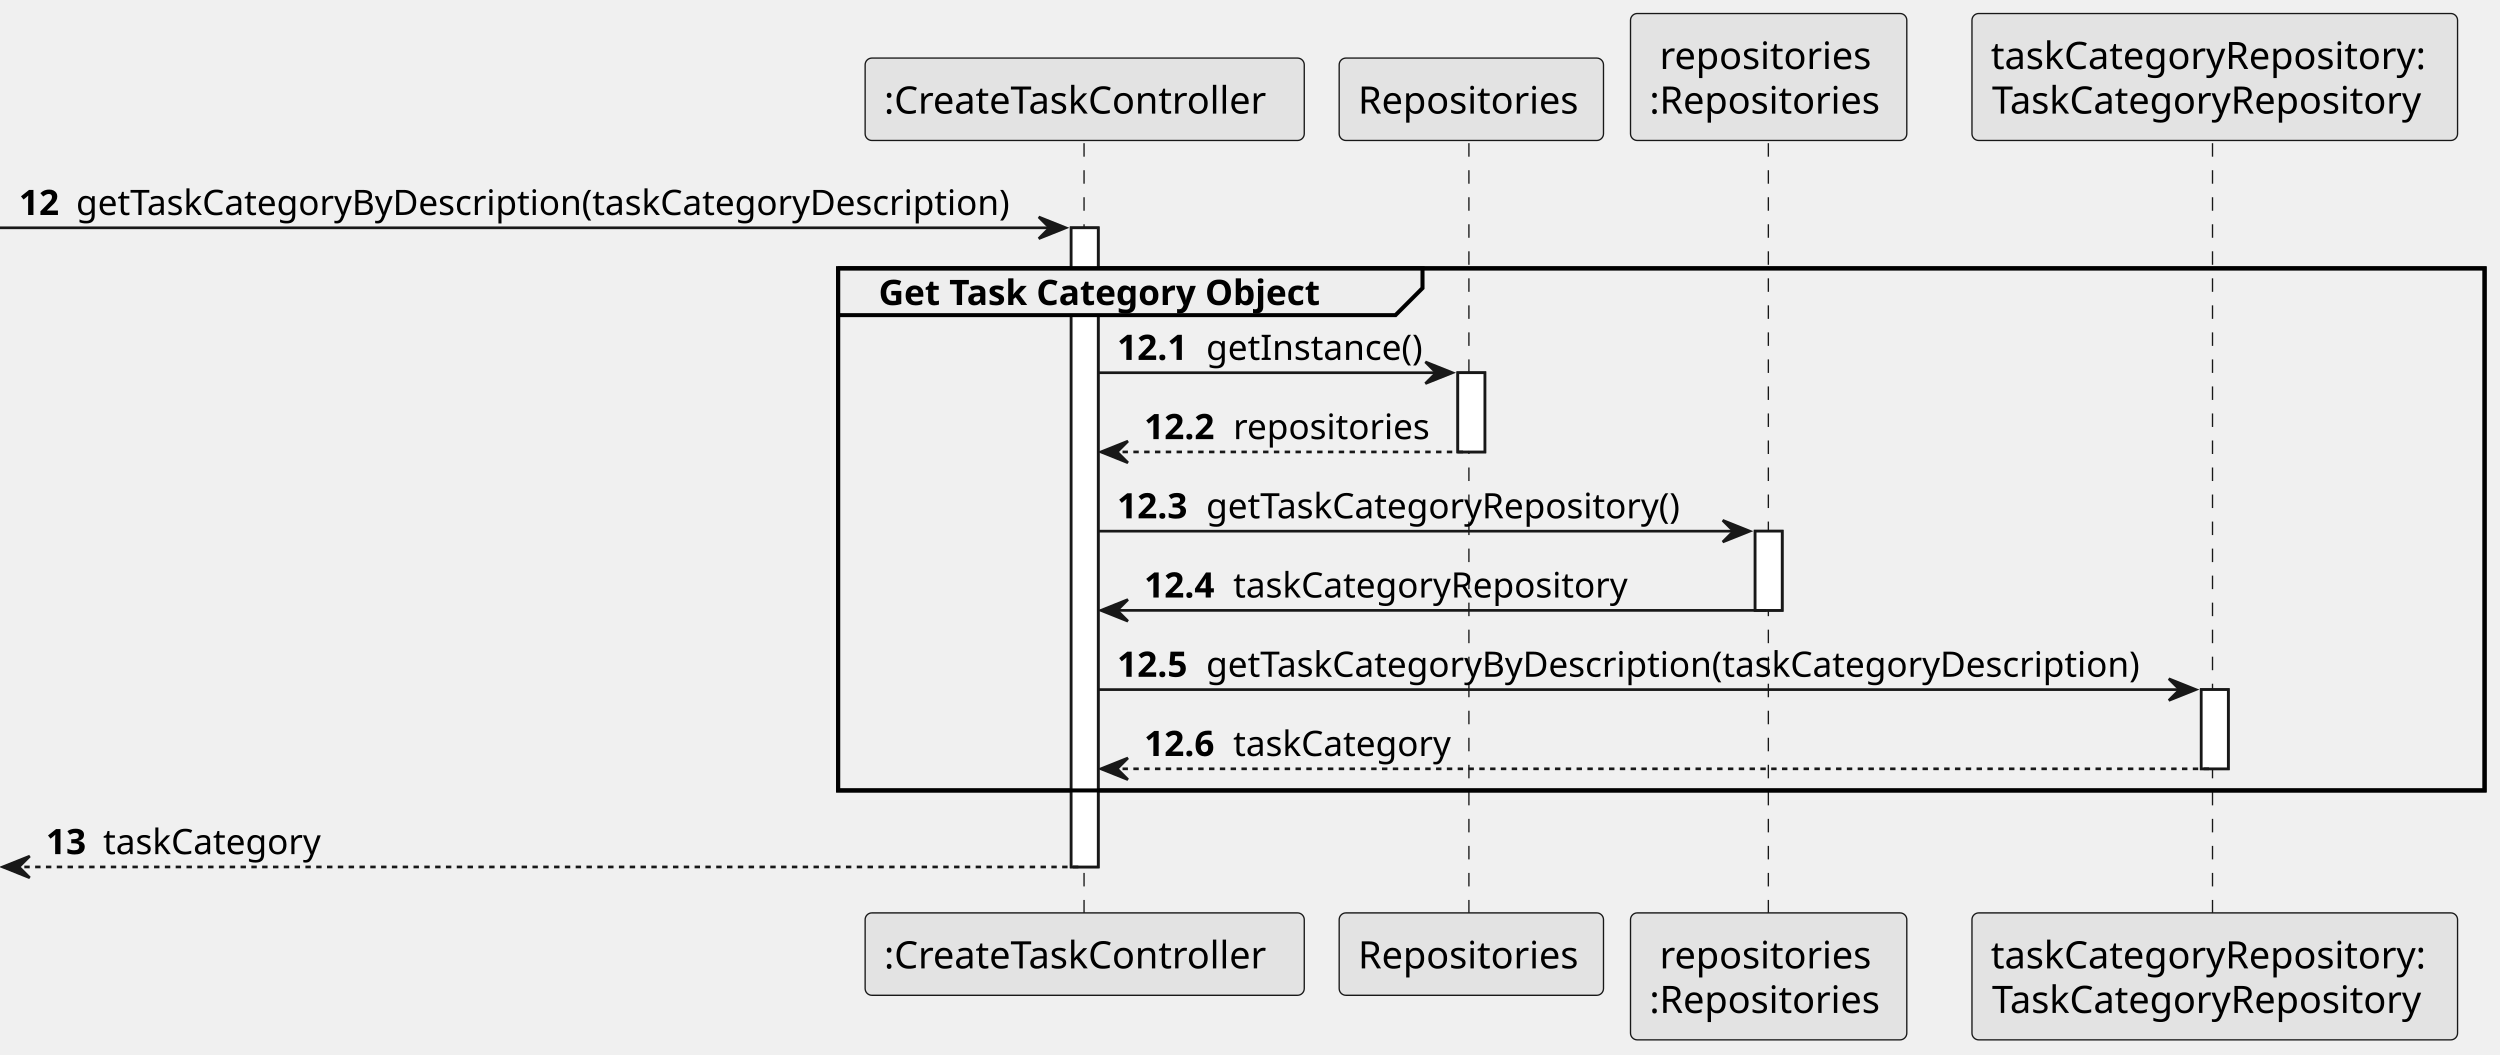
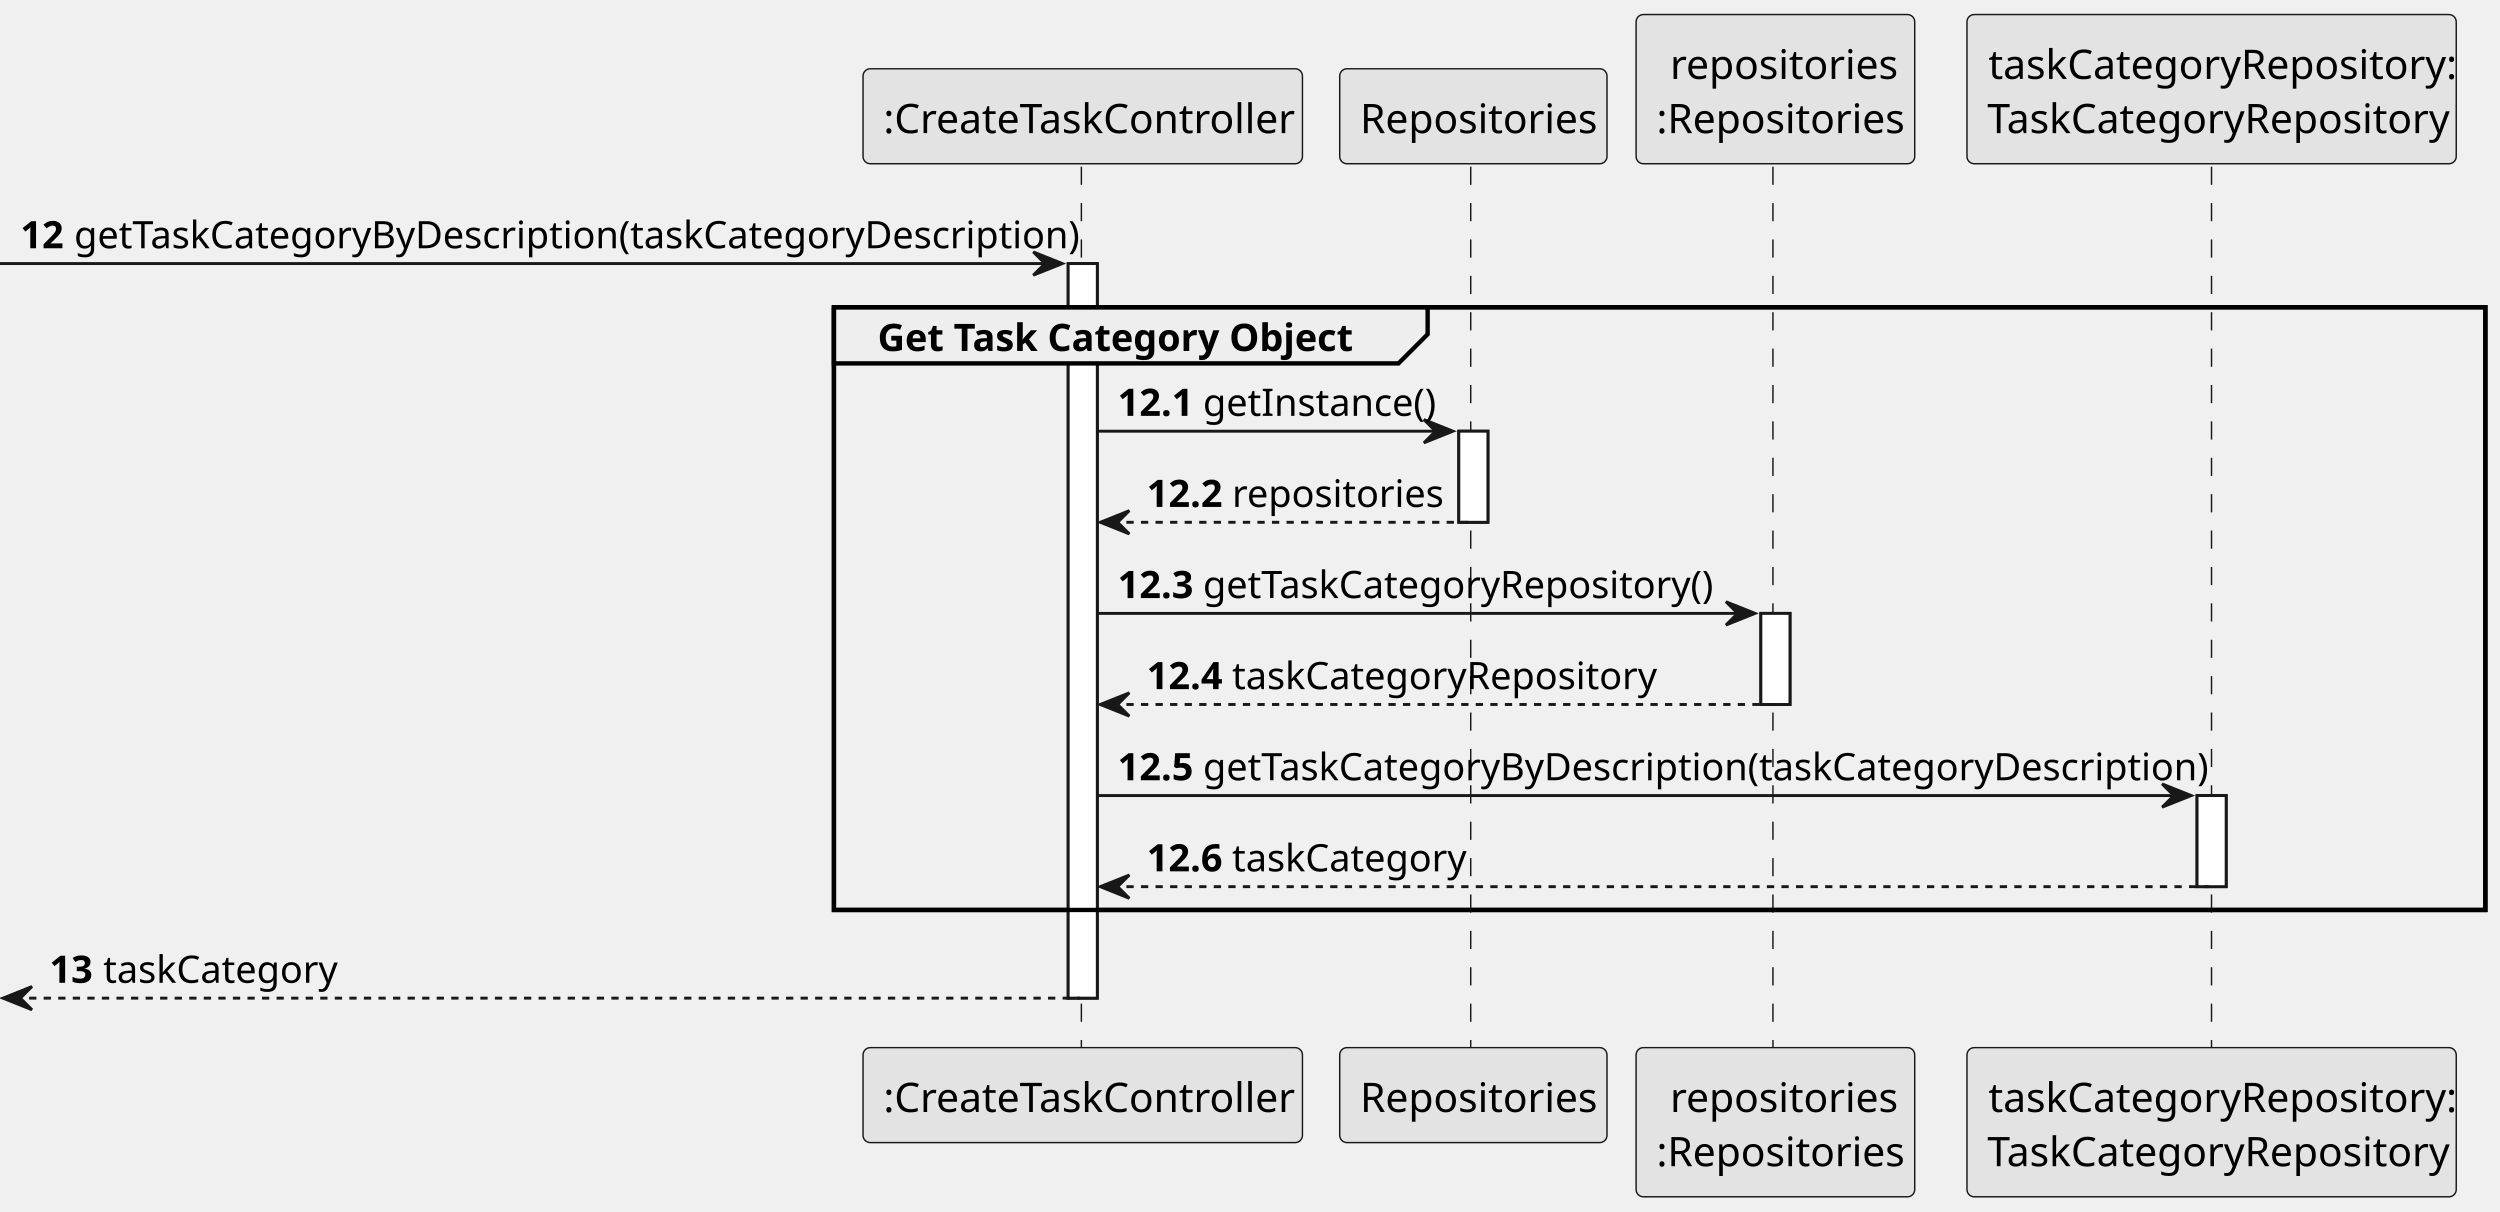
- <svg xmlns="http://www.w3.org/2000/svg" contentStyleType="text/css" height="390px" preserveAspectRatio="none" style="width:925px;height:390px;background:#FFFFFF;" version="1.1" viewBox="0 0 925 390" width="925px" zoomAndPan="magnify">
+ <svg xmlns="http://www.w3.org/2000/svg" contentStyleType="text/css" height="333.6px" preserveAspectRatio="none" style="width:687px;height:333px;background:#FFFFFF;" version="1.1" viewBox="0 0 687 333" width="687.2px" zoomAndPan="magnify">
  <defs />
  <g>
-     <rect fill="#FFFFFF" height="236.484" style="stroke:#181818;stroke-width:1.0;" width="10" x="396.337" y="84.287" />
-     <rect fill="#FFFFFF" height="29.311" style="stroke:#181818;stroke-width:1.0;" width="10" x="539.393" y="137.908" />
-     <rect fill="#FFFFFF" height="29.311" style="stroke:#181818;stroke-width:1.0;" width="10" x="649.403" y="196.529" />
-     <rect fill="#FFFFFF" height="29.311" style="stroke:#181818;stroke-width:1.0;" width="10" x="814.462" y="255.15" />
-     <rect fill="none" height="193.174" style="stroke:#000000;stroke-width:1.5;" width="609.198" x="310.099" y="99.287" />
-     <line style="stroke:#181818;stroke-width:0.5;stroke-dasharray:5.0,5.0;" x1="401.099" x2="401.099" y1="52.977" y2="338.772" />
-     <line style="stroke:#181818;stroke-width:0.5;stroke-dasharray:5.0,5.0;" x1="543.496" x2="543.496" y1="52.977" y2="338.772" />
-     <line style="stroke:#181818;stroke-width:0.5;stroke-dasharray:5.0,5.0;" x1="654.29" x2="654.29" y1="52.977" y2="338.772" />
-     <line style="stroke:#181818;stroke-width:0.5;stroke-dasharray:5.0,5.0;" x1="818.628" x2="818.628" y1="52.977" y2="338.772" />
-     <rect fill="#E3E3E3" height="30.488" rx="2.5" ry="2.5" style="stroke:#181818;stroke-width:0.5;" width="162.477" x="320.099" y="21.488" />
-     <text fill="#000000" font-family="sans-serif" font-size="14" lengthAdjust="spacing" textLength="148.477" x="327.099" y="42.023">:CreateTaskController</text>
-     <rect fill="#E3E3E3" height="30.488" rx="2.5" ry="2.5" style="stroke:#181818;stroke-width:0.5;" width="162.477" x="320.099" y="337.772" />
-     <text fill="#000000" font-family="sans-serif" font-size="14" lengthAdjust="spacing" textLength="148.477" x="327.099" y="358.307">:CreateTaskController</text>
-     <rect fill="#E3E3E3" height="30.488" rx="2.5" ry="2.5" style="stroke:#181818;stroke-width:0.5;" width="97.795" x="495.496" y="21.488" />
-     <text fill="#000000" font-family="sans-serif" font-size="14" lengthAdjust="spacing" textLength="83.795" x="502.496" y="42.023">Repositories</text>
-     <rect fill="#E3E3E3" height="30.488" rx="2.5" ry="2.5" style="stroke:#181818;stroke-width:0.5;" width="97.795" x="495.496" y="337.772" />
-     <text fill="#000000" font-family="sans-serif" font-size="14" lengthAdjust="spacing" textLength="83.795" x="502.496" y="358.307">Repositories</text>
-     <rect fill="#E3E3E3" height="46.977" rx="2.5" ry="2.5" style="stroke:#181818;stroke-width:0.5;" width="102.225" x="603.29" y="5" />
-     <text fill="#000000" font-family="sans-serif" font-size="14" lengthAdjust="spacing" textLength="80.671" x="614.067" y="25.535">repositories</text>
-     <text fill="#000000" font-family="sans-serif" font-size="14" lengthAdjust="spacing" textLength="88.225" x="610.29" y="42.023">:Repositories</text>
-     <rect fill="#E3E3E3" height="46.977" rx="2.5" ry="2.5" style="stroke:#181818;stroke-width:0.5;" width="102.225" x="603.29" y="337.772" />
-     <text fill="#000000" font-family="sans-serif" font-size="14" lengthAdjust="spacing" textLength="80.671" x="614.067" y="358.307">repositories</text>
-     <text fill="#000000" font-family="sans-serif" font-size="14" lengthAdjust="spacing" textLength="88.225" x="610.29" y="374.795">:Repositories</text>
-     <rect fill="#E3E3E3" height="46.977" rx="2.5" ry="2.5" style="stroke:#181818;stroke-width:0.5;" width="179.669" x="729.628" y="5" />
-     <text fill="#000000" font-family="sans-serif" font-size="14" lengthAdjust="spacing" textLength="165.669" x="736.628" y="25.535">taskCategoryRepository:</text>
-     <text fill="#000000" font-family="sans-serif" font-size="14" lengthAdjust="spacing" textLength="164.856" x="737.035" y="42.023">TaskCategoryRepository</text>
-     <rect fill="#E3E3E3" height="46.977" rx="2.5" ry="2.5" style="stroke:#181818;stroke-width:0.5;" width="179.669" x="729.628" y="337.772" />
-     <text fill="#000000" font-family="sans-serif" font-size="14" lengthAdjust="spacing" textLength="165.669" x="736.628" y="358.307">taskCategoryRepository:</text>
-     <text fill="#000000" font-family="sans-serif" font-size="14" lengthAdjust="spacing" textLength="164.856" x="737.035" y="374.795">TaskCategoryRepository</text>
-     <rect fill="#FFFFFF" height="236.484" style="stroke:#181818;stroke-width:1.0;" width="10" x="396.337" y="84.287" />
-     <rect fill="#FFFFFF" height="29.311" style="stroke:#181818;stroke-width:1.0;" width="10" x="539.393" y="137.908" />
-     <rect fill="#FFFFFF" height="29.311" style="stroke:#181818;stroke-width:1.0;" width="10" x="649.403" y="196.529" />
-     <rect fill="#FFFFFF" height="29.311" style="stroke:#181818;stroke-width:1.0;" width="10" x="814.462" y="255.15" />
-     <polygon fill="#181818" points="384.337,80.287,394.337,84.287,384.337,88.287,388.337,84.287" style="stroke:#181818;stroke-width:1.0;" />
-     <line style="stroke:#181818;stroke-width:1.0;" x1="0" x2="390.337" y1="84.287" y2="84.287" />
-     <text fill="#000000" font-family="sans-serif" font-size="13" font-weight="bold" lengthAdjust="spacing" textLength="17.151" x="7" y="79.545">12</text>
-     <text fill="#000000" font-family="sans-serif" font-size="13" lengthAdjust="spacing" textLength="356.186" x="28.151" y="79.545">getTaskCategoryByDescription(taskCategoryDescription)</text>
-     <path d="M310.099,99.287 L526.327,99.287 L526.327,106.598 L516.327,116.598 L310.099,116.598 L310.099,99.287 " fill="#EEEEEE" style="stroke:#000000;stroke-width:1.5;" />
-     <rect fill="none" height="193.174" style="stroke:#000000;stroke-width:1.5;" width="609.198" x="310.099" y="99.287" />
-     <text fill="#000000" font-family="sans-serif" font-size="13" font-weight="bold" lengthAdjust="spacing" textLength="171.228" x="325.099" y="112.856">Get Task Category Object</text>
-     <polygon fill="#181818" points="527.393,133.908,537.393,137.908,527.393,141.908,531.393,137.908" style="stroke:#181818;stroke-width:1.0;" />
-     <line style="stroke:#181818;stroke-width:1.0;" x1="406.337" x2="533.393" y1="137.908" y2="137.908" />
-     <text fill="#000000" font-family="sans-serif" font-size="13" font-weight="bold" lengthAdjust="spacing" textLength="28.939" x="413.337" y="133.166">12.1</text>
-     <text fill="#000000" font-family="sans-serif" font-size="13" lengthAdjust="spacing" textLength="81.117" x="446.276" y="133.166">getInstance()</text>
-     <polygon fill="#181818" points="417.337,163.219,407.337,167.219,417.337,171.219,413.337,167.219" style="stroke:#181818;stroke-width:1.0;" />
-     <line style="stroke:#181818;stroke-width:1.0;stroke-dasharray:2.0,2.0;" x1="411.337" x2="543.393" y1="167.219" y2="167.219" />
-     <text fill="#000000" font-family="sans-serif" font-size="13" font-weight="bold" lengthAdjust="spacing" textLength="28.939" x="423.337" y="162.477">12.2</text>
-     <text fill="#000000" font-family="sans-serif" font-size="13" lengthAdjust="spacing" textLength="74.909" x="456.276" y="162.477">repositories</text>
-     <polygon fill="#181818" points="637.403,192.529,647.403,196.529,637.403,200.529,641.403,196.529" style="stroke:#181818;stroke-width:1.0;" />
-     <line style="stroke:#181818;stroke-width:1.0;" x1="406.337" x2="643.403" y1="196.529" y2="196.529" />
-     <text fill="#000000" font-family="sans-serif" font-size="13" font-weight="bold" lengthAdjust="spacing" textLength="28.939" x="413.337" y="191.787">12.3</text>
-     <text fill="#000000" font-family="sans-serif" font-size="13" lengthAdjust="spacing" textLength="181.746" x="446.276" y="191.787">getTaskCategoryRepository()</text>
-     <polygon fill="#181818" points="417.337,221.84,407.337,225.84,417.337,229.84,413.337,225.84" style="stroke:#181818;stroke-width:1.0;" />
-     <line style="stroke:#181818;stroke-width:1.0;" x1="411.337" x2="653.403" y1="225.84" y2="225.84" />
-     <text fill="#000000" font-family="sans-serif" font-size="13" font-weight="bold" lengthAdjust="spacing" textLength="28.939" x="423.337" y="221.098">12.4</text>
-     <text fill="#000000" font-family="sans-serif" font-size="13" lengthAdjust="spacing" textLength="149.722" x="456.276" y="221.098">taskCategoryRepository</text>
-     <polygon fill="#181818" points="802.462,251.15,812.462,255.15,802.462,259.15,806.462,255.15" style="stroke:#181818;stroke-width:1.0;" />
-     <line style="stroke:#181818;stroke-width:1.0;" x1="406.337" x2="808.462" y1="255.15" y2="255.15" />
-     <text fill="#000000" font-family="sans-serif" font-size="13" font-weight="bold" lengthAdjust="spacing" textLength="28.939" x="413.337" y="250.408">12.5</text>
-     <text fill="#000000" font-family="sans-serif" font-size="13" lengthAdjust="spacing" textLength="356.186" x="446.276" y="250.408">getTaskCategoryByDescription(taskCategoryDescription)</text>
-     <polygon fill="#181818" points="417.337,280.461,407.337,284.461,417.337,288.461,413.337,284.461" style="stroke:#181818;stroke-width:1.0;" />
-     <line style="stroke:#181818;stroke-width:1.0;stroke-dasharray:2.0,2.0;" x1="411.337" x2="818.462" y1="284.461" y2="284.461" />
-     <text fill="#000000" font-family="sans-serif" font-size="13" font-weight="bold" lengthAdjust="spacing" textLength="28.939" x="423.337" y="279.719">12.6</text>
-     <text fill="#000000" font-family="sans-serif" font-size="13" lengthAdjust="spacing" textLength="82.748" x="456.276" y="279.719">taskCategory</text>
-     <polygon fill="#181818" points="11,316.772,1,320.772,11,324.772,7,320.772" style="stroke:#181818;stroke-width:1.0;" />
-     <line style="stroke:#181818;stroke-width:1.0;stroke-dasharray:2.0,2.0;" x1="5" x2="400.337" y1="320.772" y2="320.772" />
-     <text fill="#000000" font-family="sans-serif" font-size="13" font-weight="bold" lengthAdjust="spacing" textLength="17.151" x="17" y="316.029">13</text>
-     <text fill="#000000" font-family="sans-serif" font-size="13" lengthAdjust="spacing" textLength="82.748" x="38.151" y="316.029">taskCategory</text>
+     <rect fill="#FFFFFF" height="201.863" style="stroke:#181818;stroke-width:0.8;" width="8" x="293.538" y="72.427" />
+     <rect fill="#FFFFFF" height="25.033" style="stroke:#181818;stroke-width:0.8;" width="8" x="400.878" y="118.492" />
+     <rect fill="#FFFFFF" height="25.033" style="stroke:#181818;stroke-width:0.8;" width="8" x="483.885" y="168.558" />
+     <rect fill="#FFFFFF" height="25.033" style="stroke:#181818;stroke-width:0.8;" width="8" x="603.749" y="218.623" />
+     <rect fill="none" height="165.63" style="stroke:#000000;stroke-width:1.2;" width="453.811" x="229.163" y="84.427" />
+     <line style="stroke:#181818;stroke-width:0.4;stroke-dasharray:5.0,5.0;" x1="297.163" x2="297.163" y1="45.794" y2="288.689" />
+     <line style="stroke:#181818;stroke-width:0.4;stroke-dasharray:5.0,5.0;" x1="404.153" x2="404.153" y1="45.794" y2="288.689" />
+     <line style="stroke:#181818;stroke-width:0.4;stroke-dasharray:5.0,5.0;" x1="487.204" x2="487.204" y1="45.794" y2="288.689" />
+     <line style="stroke:#181818;stroke-width:0.4;stroke-dasharray:5.0,5.0;" x1="607.725" x2="607.725" y1="45.794" y2="288.689" />
+     <rect fill="#E3E3E3" height="26.097" rx="2" ry="2" style="stroke:#181818;stroke-width:0.4;" width="120.75" x="237.163" y="18.897" />
+     <text fill="#000000" font-family="sans-serif" font-size="11.2" lengthAdjust="spacing" textLength="109.55" x="242.763" y="36.583">:CreateTaskController</text>
+     <rect fill="#E3E3E3" height="26.097" rx="2" ry="2" style="stroke:#181818;stroke-width:0.4;" width="120.75" x="237.163" y="287.889" />
+     <text fill="#000000" font-family="sans-serif" font-size="11.2" lengthAdjust="spacing" textLength="109.55" x="242.763" y="305.575">:CreateTaskController</text>
+     <rect fill="#E3E3E3" height="26.097" rx="2" ry="2" style="stroke:#181818;stroke-width:0.4;" width="73.451" x="368.153" y="18.897" />
+     <text fill="#000000" font-family="sans-serif" font-size="11.2" lengthAdjust="spacing" textLength="62.251" x="373.753" y="36.583">Repositories</text>
+     <rect fill="#E3E3E3" height="26.097" rx="2" ry="2" style="stroke:#181818;stroke-width:0.4;" width="73.451" x="368.153" y="287.889" />
+     <text fill="#000000" font-family="sans-serif" font-size="11.2" lengthAdjust="spacing" textLength="62.251" x="373.753" y="305.575">Repositories</text>
+     <rect fill="#E3E3E3" height="40.994" rx="2" ry="2" style="stroke:#181818;stroke-width:0.4;" width="76.562" x="449.603" y="4" />
+     <text fill="#000000" font-family="sans-serif" font-size="11.2" lengthAdjust="spacing" textLength="57.892" x="458.939" y="21.686">repositories</text>
+     <text fill="#000000" font-family="sans-serif" font-size="11.2" lengthAdjust="spacing" textLength="65.362" x="455.204" y="36.583">:Repositories</text>
+     <rect fill="#E3E3E3" height="40.994" rx="2" ry="2" style="stroke:#181818;stroke-width:0.4;" width="76.562" x="449.603" y="287.889" />
+     <text fill="#000000" font-family="sans-serif" font-size="11.2" lengthAdjust="spacing" textLength="57.892" x="458.939" y="305.575">repositories</text>
+     <text fill="#000000" font-family="sans-serif" font-size="11.2" lengthAdjust="spacing" textLength="65.362" x="455.204" y="320.472">:Repositories</text>
+     <rect fill="#E3E3E3" height="40.994" rx="2" ry="2" style="stroke:#181818;stroke-width:0.4;" width="134.449" x="540.525" y="4" />
+     <text fill="#000000" font-family="sans-serif" font-size="11.2" lengthAdjust="spacing" textLength="122.631" x="546.434" y="21.686">taskCategoryRepository:</text>
+     <text fill="#000000" font-family="sans-serif" font-size="11.2" lengthAdjust="spacing" textLength="123.249" x="546.125" y="36.583">TaskCategoryRepository</text>
+     <rect fill="#E3E3E3" height="40.994" rx="2" ry="2" style="stroke:#181818;stroke-width:0.4;" width="134.449" x="540.525" y="287.889" />
+     <text fill="#000000" font-family="sans-serif" font-size="11.2" lengthAdjust="spacing" textLength="122.631" x="546.434" y="305.575">taskCategoryRepository:</text>
+     <text fill="#000000" font-family="sans-serif" font-size="11.2" lengthAdjust="spacing" textLength="123.249" x="546.125" y="320.472">TaskCategoryRepository</text>
+     <rect fill="#FFFFFF" height="201.863" style="stroke:#181818;stroke-width:0.8;" width="8" x="293.538" y="72.427" />
+     <rect fill="#FFFFFF" height="25.033" style="stroke:#181818;stroke-width:0.8;" width="8" x="400.878" y="118.492" />
+     <rect fill="#FFFFFF" height="25.033" style="stroke:#181818;stroke-width:0.8;" width="8" x="483.885" y="168.558" />
+     <rect fill="#FFFFFF" height="25.033" style="stroke:#181818;stroke-width:0.8;" width="8" x="603.749" y="218.623" />
+     <polygon fill="#181818" points="283.938,69.227,291.938,72.427,283.938,75.627,287.138,72.427" style="stroke:#181818;stroke-width:0.8;" />
+     <line style="stroke:#181818;stroke-width:0.8;" x1="0" x2="288.738" y1="72.427" y2="72.427" />
+     <text fill="#000000" font-family="sans-serif" font-size="10.4" font-weight="bold" lengthAdjust="spacing" textLength="11.568" x="5.6" y="68.216">12</text>
+     <text fill="#000000" font-family="sans-serif" font-size="10.4" lengthAdjust="spacing" textLength="263.57" x="20.368" y="68.216">getTaskCategoryByDescription(taskCategoryDescription)</text>
+     <path d="M229.163,84.427 L392.314,84.427 L392.314,91.859 L384.314,99.859 L229.163,99.859 L229.163,84.427 " fill="#EEEEEE" style="stroke:#000000;stroke-width:1.2;" />
+     <rect fill="none" height="165.63" style="stroke:#000000;stroke-width:1.2;" width="453.811" x="229.163" y="84.427" />
+     <text fill="#000000" font-family="sans-serif" font-size="10.4" font-weight="bold" lengthAdjust="spacing" textLength="127.151" x="241.163" y="96.449">Get Task Category Object</text>
+     <polygon fill="#181818" points="391.278,115.292,399.278,118.492,391.278,121.692,394.478,118.492" style="stroke:#181818;stroke-width:0.8;" />
+     <line style="stroke:#181818;stroke-width:0.8;" x1="301.538" x2="396.078" y1="118.492" y2="118.492" />
+     <text fill="#000000" font-family="sans-serif" font-size="10.4" font-weight="bold" lengthAdjust="spacing" textLength="20.241" x="307.138" y="114.282">12.1</text>
+     <text fill="#000000" font-family="sans-serif" font-size="10.4" lengthAdjust="spacing" textLength="60.699" x="330.579" y="114.282">getInstance()</text>
+     <polygon fill="#181818" points="310.338,140.325,302.338,143.525,310.338,146.725,307.138,143.525" style="stroke:#181818;stroke-width:0.8;" />
+     <line style="stroke:#181818;stroke-width:0.8;stroke-dasharray:2.0,2.0;" x1="305.538" x2="404.078" y1="143.525" y2="143.525" />
+     <text fill="#000000" font-family="sans-serif" font-size="10.4" font-weight="bold" lengthAdjust="spacing" textLength="20.241" x="315.138" y="139.315">12.2</text>
+     <text fill="#000000" font-family="sans-serif" font-size="10.4" lengthAdjust="spacing" textLength="53.757" x="338.579" y="139.315">repositories</text>
+     <polygon fill="#181818" points="474.285,165.358,482.285,168.558,474.285,171.758,477.485,168.558" style="stroke:#181818;stroke-width:0.8;" />
+     <line style="stroke:#181818;stroke-width:0.8;" x1="301.538" x2="479.085" y1="168.558" y2="168.558" />
+     <text fill="#000000" font-family="sans-serif" font-size="10.4" font-weight="bold" lengthAdjust="spacing" textLength="20.241" x="307.138" y="164.348">12.3</text>
+     <text fill="#000000" font-family="sans-serif" font-size="10.4" lengthAdjust="spacing" textLength="135.83" x="330.579" y="164.348">getTaskCategoryRepository()</text>
+     <polygon fill="#181818" points="310.338,190.391,302.338,193.591,310.338,196.791,307.138,193.591" style="stroke:#181818;stroke-width:0.8;" />
+     <line style="stroke:#181818;stroke-width:0.8;stroke-dasharray:2.0,2.0;" x1="305.538" x2="487.085" y1="193.591" y2="193.591" />
+     <text fill="#000000" font-family="sans-serif" font-size="10.4" font-weight="bold" lengthAdjust="spacing" textLength="20.241" x="315.138" y="189.381">12.4</text>
+     <text fill="#000000" font-family="sans-serif" font-size="10.4" lengthAdjust="spacing" textLength="110.982" x="338.579" y="189.381">taskCategoryRepository</text>
+     <polygon fill="#181818" points="594.149,215.423,602.149,218.623,594.149,221.823,597.349,218.623" style="stroke:#181818;stroke-width:0.8;" />
+     <line style="stroke:#181818;stroke-width:0.8;" x1="301.538" x2="598.949" y1="218.623" y2="218.623" />
+     <text fill="#000000" font-family="sans-serif" font-size="10.4" font-weight="bold" lengthAdjust="spacing" textLength="20.241" x="307.138" y="214.413">12.5</text>
+     <text fill="#000000" font-family="sans-serif" font-size="10.4" lengthAdjust="spacing" textLength="263.57" x="330.579" y="214.413">getTaskCategoryByDescription(taskCategoryDescription)</text>
+     <polygon fill="#181818" points="310.338,240.456,302.338,243.656,310.338,246.856,307.138,243.656" style="stroke:#181818;stroke-width:0.8;" />
+     <line style="stroke:#181818;stroke-width:0.8;stroke-dasharray:2.0,2.0;" x1="305.538" x2="606.949" y1="243.656" y2="243.656" />
+     <text fill="#000000" font-family="sans-serif" font-size="10.4" font-weight="bold" lengthAdjust="spacing" textLength="20.241" x="315.138" y="239.446">12.6</text>
+     <text fill="#000000" font-family="sans-serif" font-size="10.4" lengthAdjust="spacing" textLength="61.273" x="338.579" y="239.446">taskCategory</text>
+     <polygon fill="#181818" points="8.8,271.089,0.8,274.289,8.8,277.489,5.6,274.289" style="stroke:#181818;stroke-width:0.8;" />
+     <line style="stroke:#181818;stroke-width:0.8;stroke-dasharray:2.0,2.0;" x1="4" x2="296.738" y1="274.289" y2="274.289" />
+     <text fill="#000000" font-family="sans-serif" font-size="10.4" font-weight="bold" lengthAdjust="spacing" textLength="11.568" x="13.6" y="270.079">13</text>
+     <text fill="#000000" font-family="sans-serif" font-size="10.4" lengthAdjust="spacing" textLength="61.273" x="28.368" y="270.079">taskCategory</text>
  </g>
</svg>
